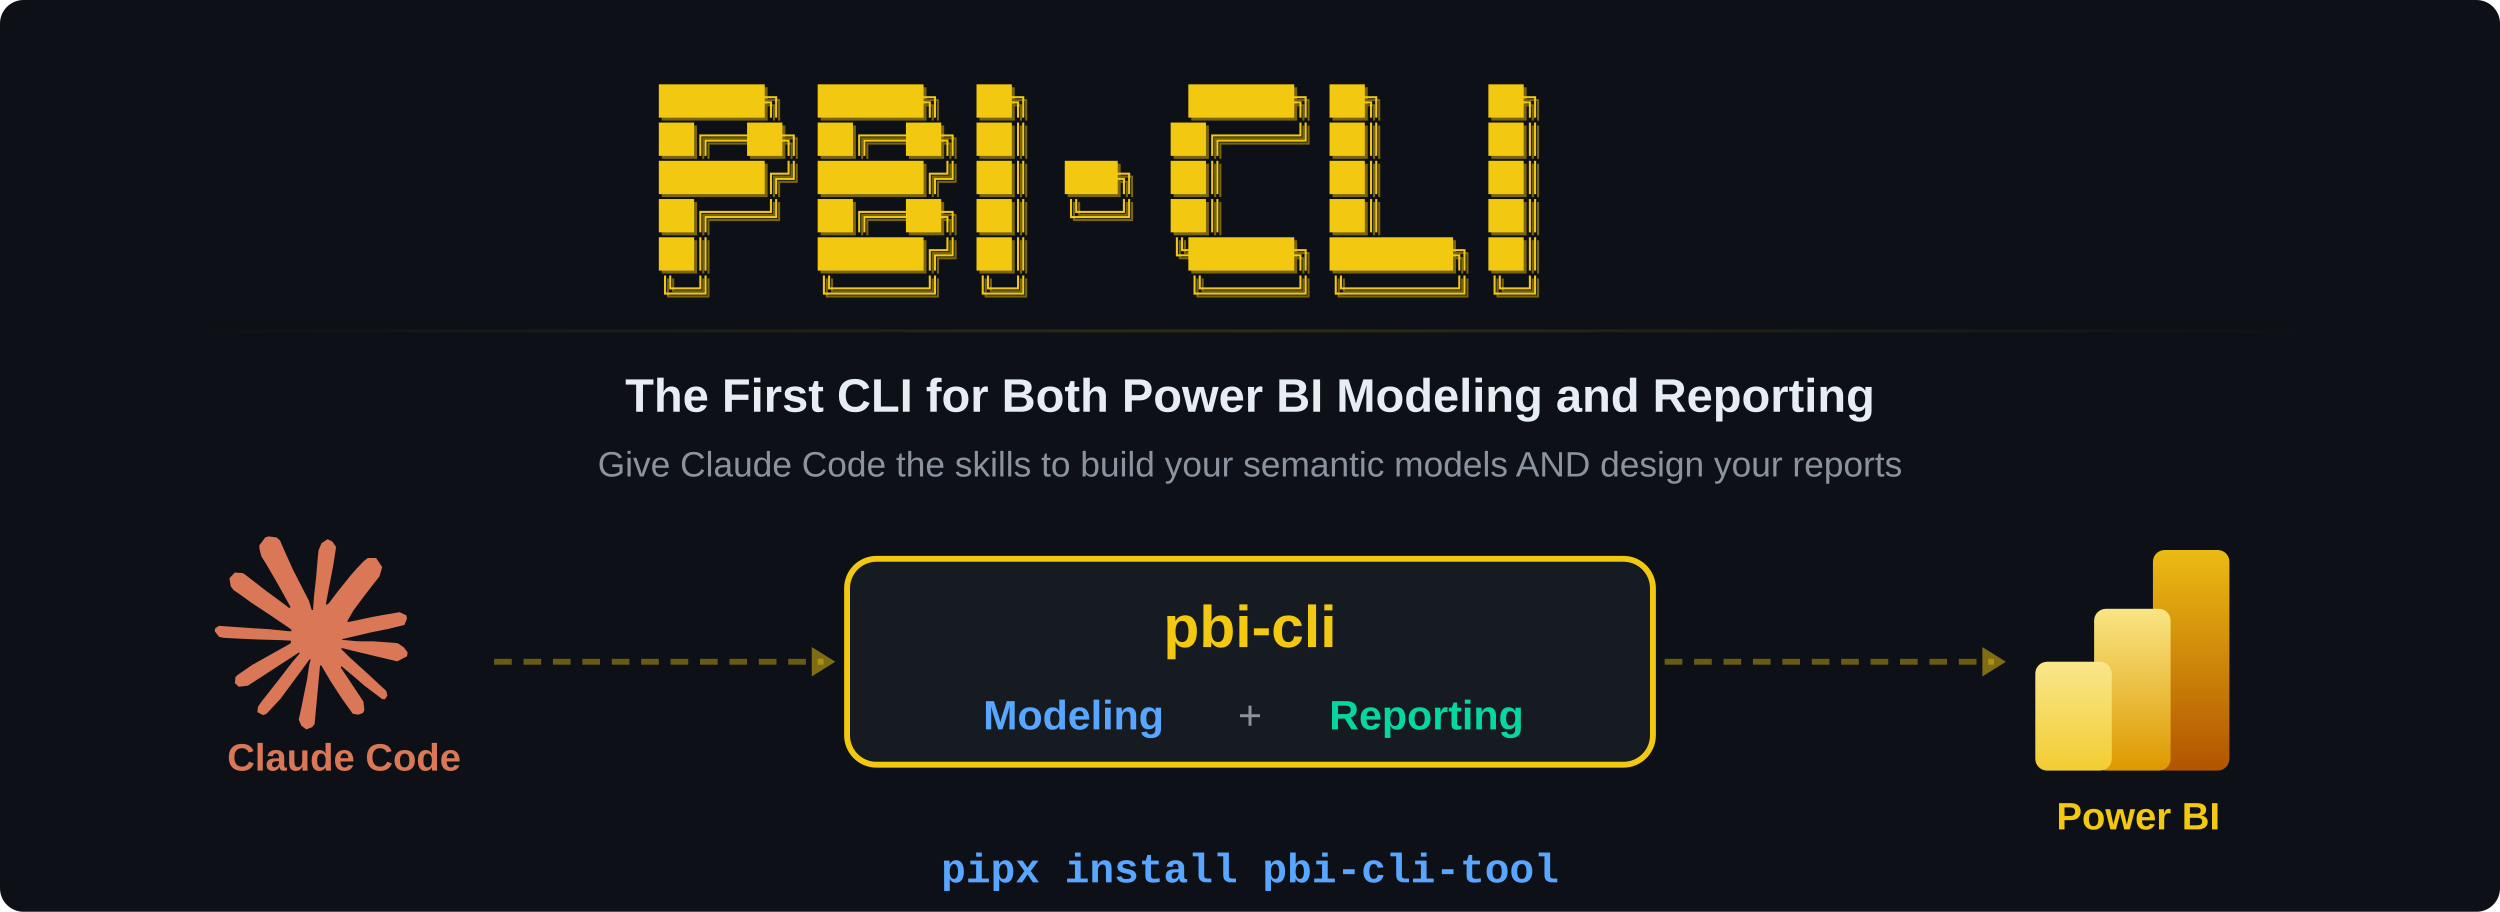
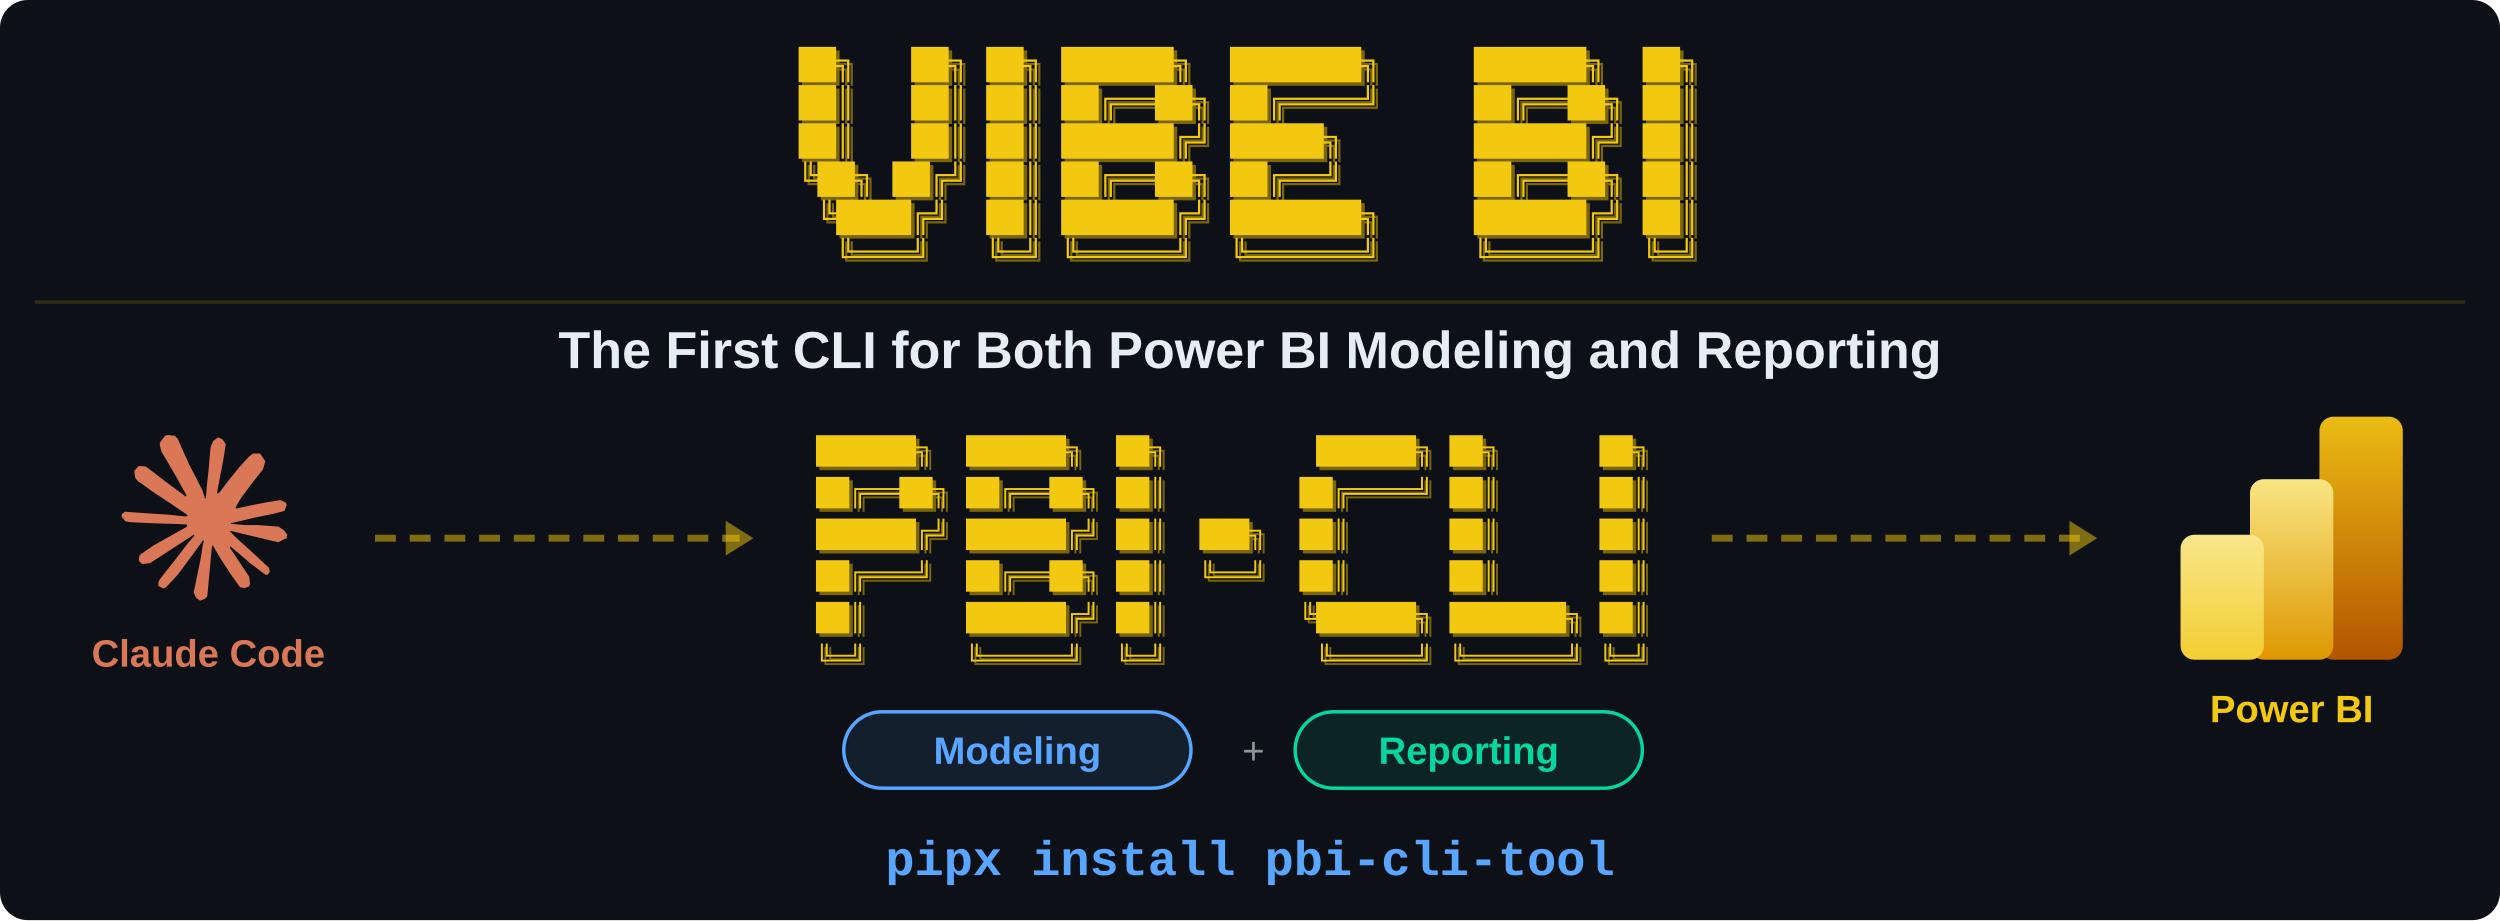
- <svg xmlns="http://www.w3.org/2000/svg" width="850" height="310" viewBox="0 0 850 310">
+ <svg xmlns="http://www.w3.org/2000/svg" width="720" height="265" viewBox="40 0 720 265">
  <defs>
    <linearGradient id="pbi-bar1" x1="50%" y1="0%" x2="50%" y2="100%">
      <stop offset="0%" stop-color="#EBBB14" />
      <stop offset="100%" stop-color="#B25400" />
    </linearGradient>
    <linearGradient id="pbi-bar2" x1="50%" y1="0%" x2="50%" y2="100%">
      <stop offset="0%" stop-color="#F9E583" />
      <stop offset="100%" stop-color="#DE9800" />
    </linearGradient>
    <linearGradient id="pbi-bar3" x1="50%" y1="0%" x2="50%" y2="100%">
      <stop offset="0%" stop-color="#F9E68B" />
      <stop offset="100%" stop-color="#F3CD32" />
    </linearGradient>
-     <linearGradient id="glow" x1="0%" y1="0%" x2="100%" y2="0%">
-       <stop offset="0%" stop-color="#F2C811" stop-opacity="0" />
-       <stop offset="50%" stop-color="#F2C811" stop-opacity="0.15" />
-       <stop offset="100%" stop-color="#F2C811" stop-opacity="0" />
-     </linearGradient>
  </defs>
-   <rect width="100%" height="100%" fill="#0d1117" rx="8" />
-   <text font-family="'Courier New', Courier, monospace" font-size="10" fill="#7A6508" xml:space="preserve">
-     <tspan x="225" y="38">██████╗  ██████╗  ██╗         ██████╗ ██╗      ██╗</tspan>
-     <tspan x="225" y="51">██╔══██╗ ██╔══██╗ ██║        ██╔════╝ ██║      ██║</tspan>
-     <tspan x="225" y="64">██████╔╝ ██████╔╝ ██║  ███╗  ██║      ██║      ██║</tspan>
-     <tspan x="225" y="77">██╔═══╝  ██╔══██╗ ██║  ╚══╝  ██║      ██║      ██║</tspan>
-     <tspan x="225" y="90">██║      ██████╔╝ ██║        ╚██████╗ ███████╗ ██║</tspan>
-     <tspan x="225" y="103">╚═╝      ╚═════╝  ╚═╝         ╚═════╝ ╚══════╝ ╚═╝</tspan>
+   <rect x="40" y="0" width="720" height="265" fill="#0d1117" rx="8" />
+   <text font-family="'Courier New', Courier, monospace" font-size="9" fill="#7A6508" xml:space="preserve">
+     <tspan x="271" y="22">██╗   ██╗ ██╗ ██████╗  ███████╗     ██████╗  ██╗</tspan>
+     <tspan x="271" y="33">██║   ██║ ██║ ██╔══██╗ ██╔════╝     ██╔══██╗ ██║</tspan>
+     <tspan x="271" y="44">██║   ██║ ██║ ██████╔╝ █████╗       ██████╔╝ ██║</tspan>
+     <tspan x="271" y="55">╚██╗ ██╔╝ ██║ ██╔══██╗ ██╔══╝       ██╔══██╗ ██║</tspan>
+     <tspan x="271" y="66"> ╚████╔╝  ██║ ██████╔╝ ███████╗     ██████╔╝ ██║</tspan>
+     <tspan x="271" y="77">  ╚═══╝   ╚═╝ ╚═════╝  ╚══════╝     ╚═════╝  ╚═╝</tspan>
  </text>
-   <text font-family="'Courier New', Courier, monospace" font-size="10" fill="#F2C811" xml:space="preserve">
-     <tspan x="224" y="37">██████╗  ██████╗  ██╗         ██████╗ ██╗      ██╗</tspan>
-     <tspan x="224" y="50">██╔══██╗ ██╔══██╗ ██║        ██╔════╝ ██║      ██║</tspan>
-     <tspan x="224" y="63">██████╔╝ ██████╔╝ ██║  ███╗  ██║      ██║      ██║</tspan>
-     <tspan x="224" y="76">██╔═══╝  ██╔══██╗ ██║  ╚══╝  ██║      ██║      ██║</tspan>
-     <tspan x="224" y="89">██║      ██████╔╝ ██║        ╚██████╗ ███████╗ ██║</tspan>
-     <tspan x="224" y="102">╚═╝      ╚═════╝  ╚═╝         ╚═════╝ ╚══════╝ ╚═╝</tspan>
+   <text font-family="'Courier New', Courier, monospace" font-size="9" fill="#F2C811" xml:space="preserve">
+     <tspan x="270" y="21">██╗   ██╗ ██╗ ██████╗  ███████╗     ██████╗  ██╗</tspan>
+     <tspan x="270" y="32">██║   ██║ ██║ ██╔══██╗ ██╔════╝     ██╔══██╗ ██║</tspan>
+     <tspan x="270" y="43">██║   ██║ ██║ ██████╔╝ █████╗       ██████╔╝ ██║</tspan>
+     <tspan x="270" y="54">╚██╗ ██╔╝ ██║ ██╔══██╗ ██╔══╝       ██╔══██╗ ██║</tspan>
+     <tspan x="270" y="65"> ╚████╔╝  ██║ ██████╔╝ ███████╗     ██████╔╝ ██║</tspan>
+     <tspan x="270" y="76">  ╚═══╝   ╚═╝ ╚═════╝  ╚══════╝     ╚═════╝  ╚═╝</tspan>
  </text>
-   <rect x="60" y="112" width="730" height="1" fill="url(#glow)" />
-   <text x="425" y="140" font-family="'Segoe UI', Arial, sans-serif" font-size="16" fill="#e6edf3" text-anchor="middle" font-weight="600">The First CLI for Both Power BI Modeling and Reporting</text>
-   <text x="425" y="162" font-family="'Segoe UI', Arial, sans-serif" font-size="12" fill="#8b949e" text-anchor="middle">Give Claude Code the skills to build your semantic models AND design your reports</text>
-   <g transform="translate(73, 182) scale(0.055)">
+   <line x1="50" y1="87" x2="750" y2="87" stroke="#F2C811" stroke-opacity="0.15" stroke-width="1" />
+   <text x="400" y="106" font-family="'Segoe UI', Arial, sans-serif" font-size="15" fill="#e6edf3" text-anchor="middle" font-weight="600">The First CLI for Both Power BI Modeling and Reporting</text>
+   <g transform="translate(75, 125) scale(0.04)">
    <path fill="#d97757" d="M 233.96 800.215 L 468.644 668.537 L 472.591 657.101 L 468.644 650.738 L 457.208 650.738 L 417.987 648.322 L 283.893 644.698 L 167.597 639.866 L 54.926 633.826 L 26.577 627.785 L 3.3e-05 592.752 L 2.738 575.275 L 26.577 559.248 L 60.725 562.228 L 136.188 567.383 L 249.423 575.195 L 331.57 580.027 L 453.262 592.671 L 472.591 592.671 L 475.329 584.859 L 468.725 580.027 L 463.571 575.195 L 346.389 495.785 L 219.544 411.866 L 153.101 363.544 L 117.181 339.06 L 99.06 316.107 L 91.248 266.014 L 123.866 230.094 L 167.678 233.074 L 178.873 236.054 L 223.248 270.201 L 318.04 343.57 L 441.826 434.738 L 459.946 449.799 L 467.195 444.644 L 468.081 441.02 L 459.946 427.409 L 392.617 305.718 L 320.779 181.933 L 288.805 130.631 L 280.349 99.866 C 277.369 87.221 275.195 76.591 275.195 63.624 L 312.322 13.208 L 332.859 6.604 L 382.389 13.208 L 403.248 31.329 L 434.014 101.718 L 483.866 212.537 L 561.181 363.221 L 583.812 407.919 L 595.893 449.315 L 600.403 461.96 L 608.215 461.96 L 608.215 454.712 L 614.577 369.826 L 626.336 265.611 L 637.772 131.517 L 641.718 93.745 L 660.403 48.483 L 697.53 24 L 726.524 37.852 L 750.363 72 L 747.06 94.067 L 732.886 186.201 L 705.101 330.524 L 686.98 427.168 L 697.53 427.168 L 709.611 415.087 L 758.497 350.175 L 840.644 247.49 L 876.886 206.738 L 919.168 161.718 L 946.309 140.295 L 997.611 140.295 L 1035.383 196.43 L 1018.47 254.416 L 965.638 321.423 L 921.826 378.202 L 859.007 462.765 L 819.785 530.416 L 823.409 535.812 L 832.752 534.926 L 974.658 504.725 L 1051.329 490.873 L 1142.819 475.168 L 1184.215 494.497 L 1188.725 514.148 L 1172.456 554.336 L 1074.604 578.497 L 959.839 601.45 L 788.94 641.879 L 786.846 643.409 L 789.262 646.389 L 866.255 653.638 L 899.195 655.409 L 979.812 655.409 L 1129.933 666.604 L 1169.154 692.537 L 1192.671 724.269 L 1188.725 748.43 L 1128.322 779.195 L 1046.819 759.866 L 856.591 714.604 L 791.356 698.336 L 782.336 698.336 L 782.336 703.732 L 836.698 756.886 L 936.322 846.846 L 1061.074 962.819 L 1067.436 991.49 L 1051.409 1014.121 L 1034.497 1011.705 L 924.886 929.235 L 882.604 892.108 L 786.846 811.49 L 780.483 811.49 L 780.483 819.946 L 802.55 852.242 L 919.087 1027.409 L 925.128 1081.128 L 916.671 1098.604 L 886.47 1109.154 L 853.289 1103.114 L 785.074 1007.356 L 714.685 899.517 L 657.906 802.872 L 650.98 806.819 L 617.477 1167.705 L 601.772 1186.148 L 565.53 1200 L 535.329 1177.047 L 519.302 1139.92 L 535.329 1066.551 L 554.658 970.792 L 570.362 894.685 L 584.537 800.134 L 592.993 768.725 L 592.43 766.631 L 585.503 767.517 L 514.228 865.369 L 405.826 1011.866 L 320.054 1103.678 L 299.517 1111.812 L 263.92 1093.369 L 267.221 1060.43 L 287.114 1031.114 L 405.826 880.107 L 477.423 786.524 L 523.651 732.483 L 523.329 724.671 L 520.591 724.671 L 205.289 929.396 L 149.154 936.644 L 124.993 914.014 L 127.973 876.886 L 139.409 864.805 L 234.201 799.57 L 233.879 799.893 Z" />
  </g>
-   <text x="117" y="262" font-family="'Segoe UI', Arial, sans-serif" font-size="13" fill="#d97757" text-anchor="middle" font-weight="600">Claude Code</text>
-   <line x1="168" y1="225" x2="280" y2="225" stroke="#F2C811" stroke-width="2" stroke-dasharray="6,4" stroke-opacity="0.4" />
-   <polygon points="284,225 276,220 276,230" fill="#F2C811" fill-opacity="0.5" />
-   <rect x="288" y="190" width="274" height="70" rx="10" fill="#161b22" stroke="#F2C811" stroke-width="2" />
-   <text x="425" y="220" font-family="'Segoe UI', Arial, sans-serif" font-size="20" fill="#F2C811" text-anchor="middle" font-weight="bold">pbi-cli</text>
-   <text x="365" y="248" font-family="'Segoe UI', Arial, sans-serif" font-size="14" fill="#58a6ff" text-anchor="middle" font-weight="600">Modeling</text>
-   <text x="425" y="248" font-family="'Segoe UI', Arial, sans-serif" font-size="14" fill="#8b949e" text-anchor="middle">+</text>
-   <text x="485" y="248" font-family="'Segoe UI', Arial, sans-serif" font-size="14" fill="#06d6a0" text-anchor="middle" font-weight="600">Reporting</text>
-   <line x1="566" y1="225" x2="678" y2="225" stroke="#F2C811" stroke-width="2" stroke-dasharray="6,4" stroke-opacity="0.4" />
-   <polygon points="682,225 674,220 674,230" fill="#F2C811" fill-opacity="0.5" />
-   <g transform="translate(692, 187)">
-     <rect x="40" y="0" width="26" height="75" rx="4" fill="url(#pbi-bar1)" />
-     <rect x="20" y="20" width="26" height="55" rx="4" fill="url(#pbi-bar2)" />
-     <rect x="0" y="38" width="26" height="37" rx="4" fill="url(#pbi-bar3)" />
+   <text x="100" y="192" font-family="'Segoe UI', Arial, sans-serif" font-size="11" fill="#d97757" text-anchor="middle" font-weight="600">Claude Code</text>
+   <line x1="148" y1="155" x2="253" y2="155" stroke="#F2C811" stroke-width="2" stroke-dasharray="6,4" stroke-opacity="0.5" />
+   <polygon points="257,155 249,150 249,160" fill="#F2C811" fill-opacity="0.5" />
+   <text font-family="'Courier New', Courier, monospace" font-size="8" fill="#7A6508" xml:space="preserve">
+     <tspan x="276" y="133">██████╗  ██████╗  ██╗         ██████╗ ██╗      ██╗</tspan>
+     <tspan x="276" y="145">██╔══██╗ ██╔══██╗ ██║        ██╔════╝ ██║      ██║</tspan>
+     <tspan x="276" y="157">██████╔╝ ██████╔╝ ██║  ███╗  ██║      ██║      ██║</tspan>
+     <tspan x="276" y="169">██╔═══╝  ██╔══██╗ ██║  ╚══╝  ██║      ██║      ██║</tspan>
+     <tspan x="276" y="181">██║      ██████╔╝ ██║        ╚██████╗ ███████╗ ██║</tspan>
+     <tspan x="276" y="193">╚═╝      ╚═════╝  ╚═╝         ╚═════╝ ╚══════╝ ╚═╝</tspan>
+   </text>
+   <text font-family="'Courier New', Courier, monospace" font-size="8" fill="#F2C811" xml:space="preserve">
+     <tspan x="275" y="132">██████╗  ██████╗  ██╗         ██████╗ ██╗      ██╗</tspan>
+     <tspan x="275" y="144">██╔══██╗ ██╔══██╗ ██║        ██╔════╝ ██║      ██║</tspan>
+     <tspan x="275" y="156">██████╔╝ ██████╔╝ ██║  ███╗  ██║      ██║      ██║</tspan>
+     <tspan x="275" y="168">██╔═══╝  ██╔══██╗ ██║  ╚══╝  ██║      ██║      ██║</tspan>
+     <tspan x="275" y="180">██║      ██████╔╝ ██║        ╚██████╗ ███████╗ ██║</tspan>
+     <tspan x="275" y="192">╚═╝      ╚═════╝  ╚═╝         ╚═════╝ ╚══════╝ ╚═╝</tspan>
+   </text>
+   <line x1="533" y1="155" x2="640" y2="155" stroke="#F2C811" stroke-width="2" stroke-dasharray="6,4" stroke-opacity="0.5" />
+   <polygon points="644,155 636,150 636,160" fill="#F2C811" fill-opacity="0.5" />
+   <g transform="translate(668, 120)">
+     <rect x="40" y="0" width="24" height="70" rx="4" fill="url(#pbi-bar1)" />
+     <rect x="20" y="18" width="24" height="52" rx="4" fill="url(#pbi-bar2)" />
+     <rect x="0" y="34" width="24" height="36" rx="4" fill="url(#pbi-bar3)" />
  </g>
-   <text x="727" y="282" font-family="'Segoe UI', Arial, sans-serif" font-size="13" fill="#F2C811" text-anchor="middle" font-weight="600">Power BI</text>
-   <text x="425" y="300" font-family="'Courier New', Courier, monospace" font-size="14" fill="#58a6ff" text-anchor="middle" font-weight="bold">pipx install pbi-cli-tool</text>
+   <text x="700" y="208" font-family="'Segoe UI', Arial, sans-serif" font-size="11" fill="#F2C811" text-anchor="middle" font-weight="600">Power BI</text>
+   <rect x="283" y="205" width="100" height="22" rx="11" fill="#58a6ff" fill-opacity="0.1" stroke="#58a6ff" stroke-width="1" />
+   <text x="333" y="220" font-family="'Segoe UI', Arial, sans-serif" font-size="11" fill="#58a6ff" text-anchor="middle" font-weight="600">Modeling</text>
+   <text x="401" y="220" font-family="'Segoe UI', Arial, sans-serif" font-size="11" fill="#8b949e" text-anchor="middle">+</text>
+   <rect x="413" y="205" width="100" height="22" rx="11" fill="#06d6a0" fill-opacity="0.1" stroke="#06d6a0" stroke-width="1" />
+   <text x="463" y="220" font-family="'Segoe UI', Arial, sans-serif" font-size="11" fill="#06d6a0" text-anchor="middle" font-weight="600">Reporting</text>
+   <text x="400" y="252" font-family="'Courier New', Courier, monospace" font-size="14" fill="#58a6ff" text-anchor="middle" font-weight="bold">pipx install pbi-cli-tool</text>
</svg>
